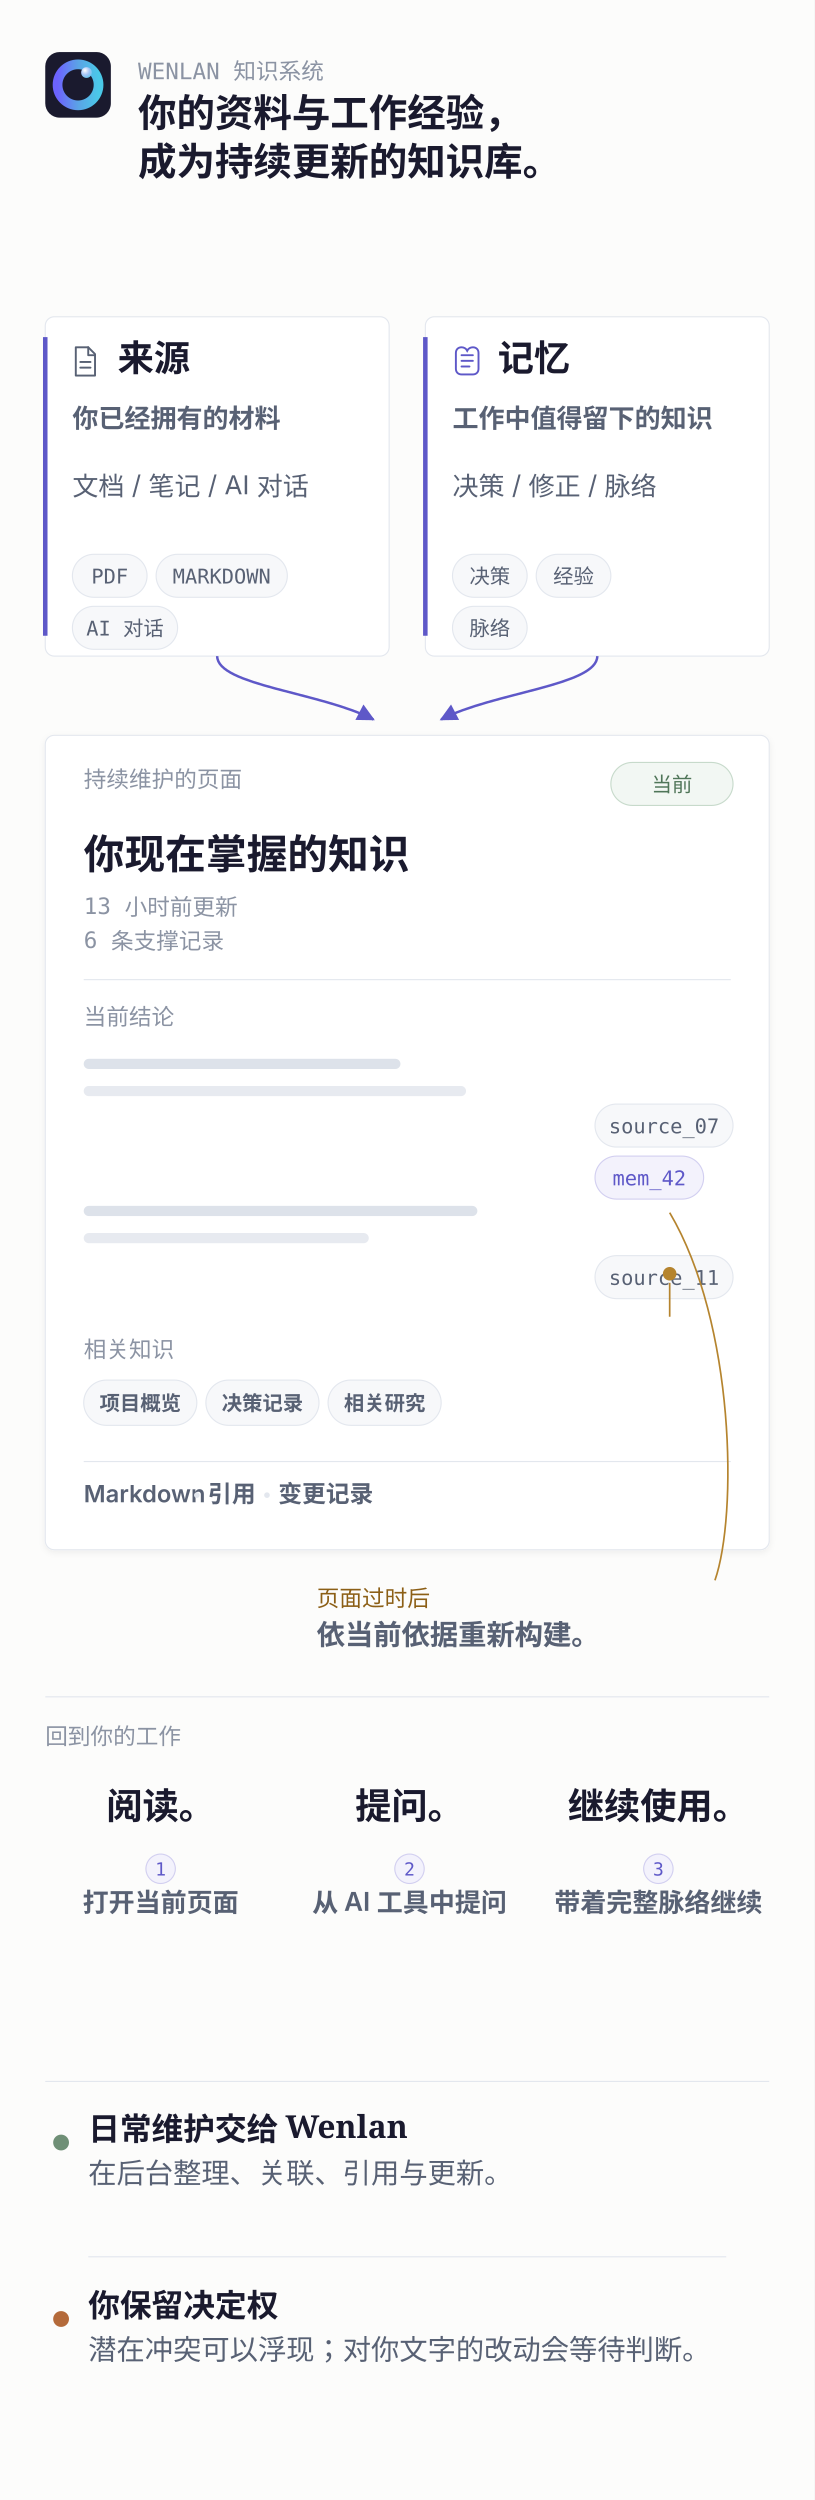
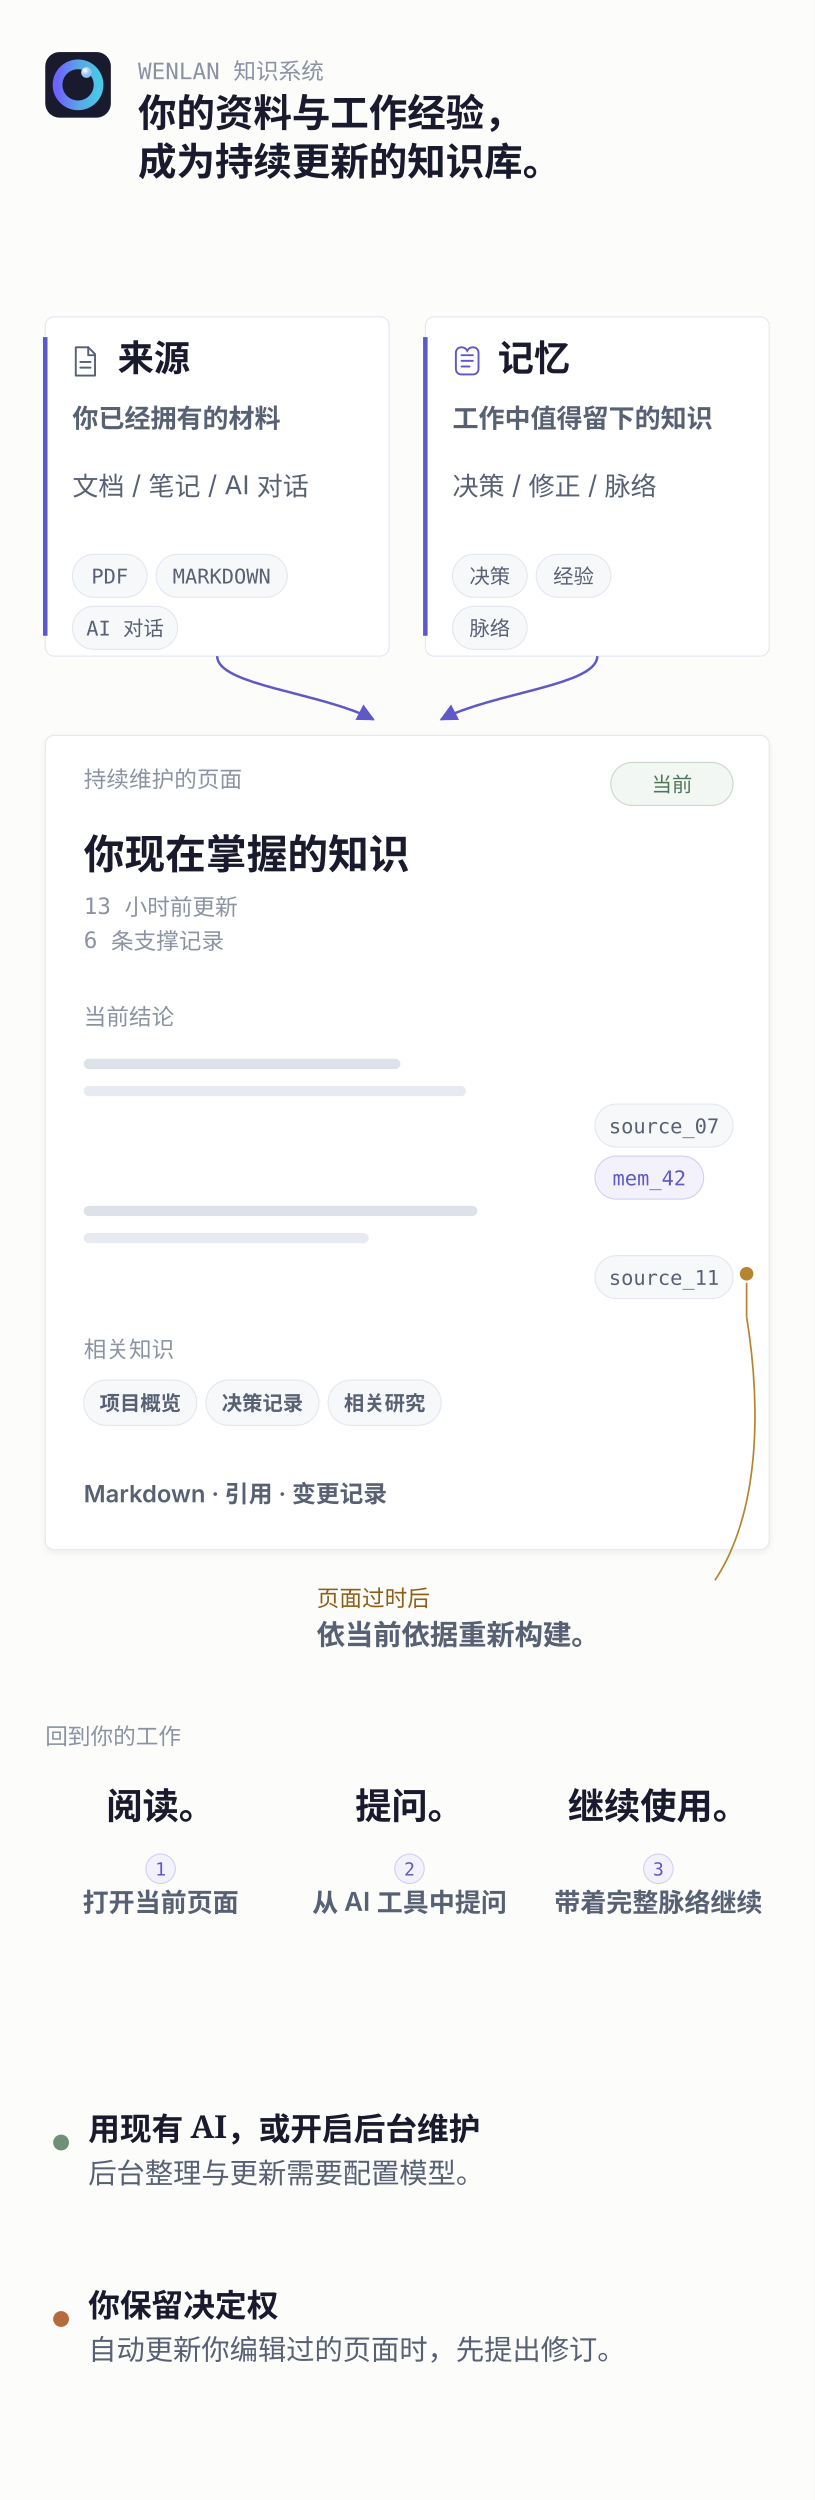
<svg xmlns="http://www.w3.org/2000/svg" width="720" height="2210" viewBox="0 0 720 2210" role="img" aria-labelledby="title desc">
  <style>text { font-kerning: normal; }</style>
  <rect width="720" height="2210" fill="#FCFCFB" />
  <g transform="translate(40 46) scale(0.1132812)">
    <rect width="512" height="512" rx="112" fill="#1A1A2E" />
    <circle cx="256" cy="256" r="160" fill="none" stroke="url(#overview-zh-Hans-mobile-ring)" stroke-width="76" />
    <circle cx="322" cy="160" r="42" fill="url(#overview-zh-Hans-mobile-orb)" />
  </g>
  <g data-fit-region="overview-zh-Hans-mobile-heading" data-fit-x="122" data-fit-y="44" data-fit-width="558" data-fit-height="190" data-check-overlap="false">
-     <text x="122" y="70" font-family="&quot;JetBrains Mono&quot;, &quot;PingFang SC&quot;, &quot;Hiragino Sans GB&quot;, ui-monospace, monospace" font-size="20" font-weight="500" fill="#8B93A3" text-anchor="start">WENLAN 知识系统</text>
-     <text x="122" y="112" font-family="&quot;Fraunces&quot;, &quot;Songti SC&quot;, &quot;STSong&quot;, &quot;PingFang SC&quot;, Georgia, serif" font-size="34" font-weight="600" fill="#1A1A2E" text-anchor="start">你的资料与工作经验，</text>
-     <text x="122" y="155" font-family="&quot;Fraunces&quot;, &quot;Songti SC&quot;, &quot;STSong&quot;, &quot;PingFang SC&quot;, Georgia, serif" font-size="34" font-weight="600" fill="#1A1A2E" text-anchor="start">成为持续更新的知识库。</text>
+     <text x="122" y="70" font-family="'JetBrains Mono', monospace" font-size="20" font-weight="500" fill="#8B93A3" text-anchor="start">WENLAN 知识系统</text>
+     <text x="122" y="112" font-family="'Fraunces', Georgia, serif" font-size="34" font-weight="600" fill="#1A1A2E" text-anchor="start">你的资料与工作经验，</text>
+     <text x="122" y="155" font-family="'Fraunces', Georgia, serif" font-size="34" font-weight="600" fill="#1A1A2E" text-anchor="start">成为持续更新的知识库。</text>
  </g>
  <g data-fit-region="overview-zh-Hans-mobile-sources" data-fit-x="40" data-fit-y="280" data-fit-width="304" data-fit-height="300" data-check-overlap="true">
    <rect x="40" y="280" width="304" height="300" rx="8" fill="#FFFFFF" stroke="#E3E7EE" />
    <line x1="40" y1="298" x2="40" y2="562" stroke="#5E58C8" stroke-width="4" />
    <g fill="none" stroke="#586174" stroke-width="1.7" stroke-linecap="round" stroke-linejoin="round">
      <path d="M67 307h11l6 6v19H67z" />
      <path d="M78 307v7h6" />
      <path d="M71 320h9M71 325h9" />
    </g>
-     <text x="104" y="328" font-family="&quot;Fraunces&quot;, &quot;Songti SC&quot;, &quot;STSong&quot;, &quot;PingFang SC&quot;, Georgia, serif" font-size="32" font-weight="600" fill="#1A1A2E" text-anchor="start">来源</text>
-     <text x="64" y="378" font-family="&quot;Instrument Sans&quot;, &quot;PingFang SC&quot;, &quot;Hiragino Sans GB&quot;, -apple-system, BlinkMacSystemFont, sans-serif" font-size="23" font-weight="600" fill="#586174" text-anchor="start">你已经拥有的材料</text>
-     <text x="64" y="438" font-family="&quot;Instrument Sans&quot;, &quot;PingFang SC&quot;, &quot;Hiragino Sans GB&quot;, -apple-system, BlinkMacSystemFont, sans-serif" font-size="23" font-weight="400" fill="#586174" text-anchor="start">文档 / 笔记 / AI 对话</text>
+     <text x="104" y="328" font-family="'Fraunces', Georgia, serif" font-size="32" font-weight="600" fill="#1A1A2E" text-anchor="start">来源</text>
+     <text x="64" y="378" font-family="'Instrument Sans', -apple-system, sans-serif" font-size="23" font-weight="600" fill="#586174" text-anchor="start">你已经拥有的材料</text>
+     <text x="64" y="438" font-family="'Instrument Sans', -apple-system, sans-serif" font-size="23" font-weight="400" fill="#586174" text-anchor="start">文档 / 笔记 / AI 对话</text>
    <g>
      <rect x="64" y="490" width="66" height="38" rx="19" fill="#F7F8FA" stroke="#E3E7EE" />
-       <text x="97" y="515.84" font-family="&quot;JetBrains Mono&quot;, &quot;PingFang SC&quot;, &quot;Hiragino Sans GB&quot;, ui-monospace, monospace" font-size="18" font-weight="500" fill="#586174" text-anchor="middle">PDF</text>
+       <text x="97" y="515.84" font-family="'JetBrains Mono', monospace" font-size="18" font-weight="500" fill="#586174" text-anchor="middle">PDF</text>
    </g>
    <g>
      <rect x="138" y="490" width="116" height="38" rx="19" fill="#F7F8FA" stroke="#E3E7EE" />
-       <text x="196" y="515.84" font-family="&quot;JetBrains Mono&quot;, &quot;PingFang SC&quot;, &quot;Hiragino Sans GB&quot;, ui-monospace, monospace" font-size="18" font-weight="500" fill="#586174" text-anchor="middle">MARKDOWN</text>
+       <text x="196" y="515.84" font-family="'JetBrains Mono', monospace" font-size="18" font-weight="500" fill="#586174" text-anchor="middle">MARKDOWN</text>
    </g>
    <g>
      <rect x="64" y="536" width="93" height="38" rx="19" fill="#F7F8FA" stroke="#E3E7EE" />
-       <text x="110.5" y="561.84" font-family="&quot;JetBrains Mono&quot;, &quot;PingFang SC&quot;, &quot;Hiragino Sans GB&quot;, ui-monospace, monospace" font-size="18" font-weight="500" fill="#586174" text-anchor="middle">AI 对话</text>
+       <text x="110.5" y="561.84" font-family="'JetBrains Mono', monospace" font-size="18" font-weight="500" fill="#586174" text-anchor="middle">AI 对话</text>
    </g>
  </g>
  <g data-fit-region="overview-zh-Hans-mobile-memories" data-fit-x="376" data-fit-y="280" data-fit-width="304" data-fit-height="300" data-check-overlap="true">
    <rect x="376" y="280" width="304" height="300" rx="8" fill="#FFFFFF" stroke="#E3E7EE" />
    <line x1="376" y1="298" x2="376" y2="562" stroke="#5E58C8" stroke-width="4" />
    <g fill="none" stroke="#5E58C8" stroke-width="1.7" stroke-linecap="round">
      <path d="M403 312c0-3 2-5 5-5 2 0 4 1 5 3 1-2 3-3 5-3 3 0 5 2 5 5v14c0 3-2 5-5 5H408c-3 0-5-2-5-5z" />
      <path d="M408 314h10M408 319h10M408 324h7" />
    </g>
-     <text x="440" y="328" font-family="&quot;Fraunces&quot;, &quot;Songti SC&quot;, &quot;STSong&quot;, &quot;PingFang SC&quot;, Georgia, serif" font-size="32" font-weight="600" fill="#1A1A2E" text-anchor="start">记忆</text>
-     <text x="400" y="378" font-family="&quot;Instrument Sans&quot;, &quot;PingFang SC&quot;, &quot;Hiragino Sans GB&quot;, -apple-system, BlinkMacSystemFont, sans-serif" font-size="23" font-weight="600" fill="#586174" text-anchor="start">工作中值得留下的知识</text>
-     <text x="400" y="438" font-family="&quot;Instrument Sans&quot;, &quot;PingFang SC&quot;, &quot;Hiragino Sans GB&quot;, -apple-system, BlinkMacSystemFont, sans-serif" font-size="23" font-weight="400" fill="#586174" text-anchor="start">决策 / 修正 / 脉络</text>
+     <text x="440" y="328" font-family="'Fraunces', Georgia, serif" font-size="32" font-weight="600" fill="#1A1A2E" text-anchor="start">记忆</text>
+     <text x="400" y="378" font-family="'Instrument Sans', -apple-system, sans-serif" font-size="23" font-weight="600" fill="#586174" text-anchor="start">工作中值得留下的知识</text>
+     <text x="400" y="438" font-family="'Instrument Sans', -apple-system, sans-serif" font-size="23" font-weight="400" fill="#586174" text-anchor="start">决策 / 修正 / 脉络</text>
    <g>
      <rect x="400" y="490" width="66" height="38" rx="19" fill="#F7F8FA" stroke="#E3E7EE" />
-       <text x="433" y="515.84" font-family="&quot;JetBrains Mono&quot;, &quot;PingFang SC&quot;, &quot;Hiragino Sans GB&quot;, ui-monospace, monospace" font-size="18" font-weight="500" fill="#586174" text-anchor="middle">决策</text>
+       <text x="433" y="515.84" font-family="'JetBrains Mono', monospace" font-size="18" font-weight="500" fill="#586174" text-anchor="middle">决策</text>
    </g>
    <g>
      <rect x="474" y="490" width="66" height="38" rx="19" fill="#F7F8FA" stroke="#E3E7EE" />
-       <text x="507" y="515.84" font-family="&quot;JetBrains Mono&quot;, &quot;PingFang SC&quot;, &quot;Hiragino Sans GB&quot;, ui-monospace, monospace" font-size="18" font-weight="500" fill="#586174" text-anchor="middle">经验</text>
+       <text x="507" y="515.84" font-family="'JetBrains Mono', monospace" font-size="18" font-weight="500" fill="#586174" text-anchor="middle">经验</text>
    </g>
    <g>
      <rect x="400" y="536" width="66" height="38" rx="19" fill="#F7F8FA" stroke="#E3E7EE" />
-       <text x="433" y="561.84" font-family="&quot;JetBrains Mono&quot;, &quot;PingFang SC&quot;, &quot;Hiragino Sans GB&quot;, ui-monospace, monospace" font-size="18" font-weight="500" fill="#586174" text-anchor="middle">脉络</text>
+       <text x="433" y="561.84" font-family="'JetBrains Mono', monospace" font-size="18" font-weight="500" fill="#586174" text-anchor="middle">脉络</text>
    </g>
  </g>
  <path d="M192 580 C192 606 284 612 330 636" fill="none" stroke="#5E58C8" stroke-width="2.2" marker-end="url(#overview-zh-Hans-mobile-arrow)" />
  <path d="M528 580 C528 606 436 612 390 636" fill="none" stroke="#5E58C8" stroke-width="2.2" marker-end="url(#overview-zh-Hans-mobile-arrow)" />
  <g data-fit-region="overview-zh-Hans-mobile-page" data-fit-x="40" data-fit-y="650" data-fit-width="640" data-fit-height="720" data-check-overlap="false">
    <g filter="url(#overview-zh-Hans-mobile-page-shadow)">
      <rect x="40" y="650" width="640" height="720" rx="8" fill="#FFFFFF" stroke="#E3E7EE" />
    </g>
-     <text x="74" y="696" font-family="&quot;JetBrains Mono&quot;, &quot;PingFang SC&quot;, &quot;Hiragino Sans GB&quot;, ui-monospace, monospace" font-size="20" font-weight="500" fill="#8B93A3" text-anchor="start">持续维护的页面</text>
+     <text x="74" y="696" font-family="'JetBrains Mono', monospace" font-size="20" font-weight="500" fill="#8B93A3" text-anchor="start">持续维护的页面</text>
    <g>
      <rect x="540" y="674" width="108" height="38" rx="19" fill="#F2F7F3" stroke="#C7DACB" />
-       <text x="594" y="699.84" font-family="&quot;JetBrains Mono&quot;, &quot;PingFang SC&quot;, &quot;Hiragino Sans GB&quot;, ui-monospace, monospace" font-size="18" font-weight="500" fill="#4F7558" text-anchor="middle">当前</text>
+       <text x="594" y="699.84" font-family="'JetBrains Mono', monospace" font-size="18" font-weight="500" fill="#4F7558" text-anchor="middle">当前</text>
    </g>
-     <text x="74" y="768" font-family="&quot;Fraunces&quot;, &quot;Songti SC&quot;, &quot;STSong&quot;, &quot;PingFang SC&quot;, Georgia, serif" font-size="36" font-weight="600" fill="#1A1A2E" text-anchor="start">你现在掌握的知识</text>
-     <text x="74" y="808" font-family="&quot;JetBrains Mono&quot;, &quot;PingFang SC&quot;, &quot;Hiragino Sans GB&quot;, ui-monospace, monospace" font-size="20" font-weight="500" fill="#8B93A3" text-anchor="start">13 小时前更新</text>
-     <text x="74" y="838" font-family="&quot;JetBrains Mono&quot;, &quot;PingFang SC&quot;, &quot;Hiragino Sans GB&quot;, ui-monospace, monospace" font-size="20" font-weight="500" fill="#8B93A3" text-anchor="start">6 条支撑记录</text>
-     <line x1="74" y1="866" x2="646" y2="866" stroke="#E3E7EE" />
-     <text x="74" y="906" font-family="&quot;JetBrains Mono&quot;, &quot;PingFang SC&quot;, &quot;Hiragino Sans GB&quot;, ui-monospace, monospace" font-size="20" font-weight="500" fill="#8B93A3" text-anchor="start">当前结论</text>
+     <text x="74" y="768" font-family="'Fraunces', Georgia, serif" font-size="36" font-weight="600" fill="#1A1A2E" text-anchor="start">你现在掌握的知识</text>
+     <text x="74" y="808" font-family="'JetBrains Mono', monospace" font-size="20" font-weight="500" fill="#8B93A3" text-anchor="start">13 小时前更新</text>
+     <text x="74" y="838" font-family="'JetBrains Mono', monospace" font-size="20" font-weight="500" fill="#8B93A3" text-anchor="start">6 条支撑记录</text>
+     <text x="74" y="906" font-family="'JetBrains Mono', monospace" font-size="20" font-weight="500" fill="#8B93A3" text-anchor="start">当前结论</text>
    <rect x="74" y="936" width="280" height="9" rx="4.5" fill="#DDE2EA" />
    <rect x="74" y="960" width="338" height="9" rx="4.5" fill="#E7EAF0" />
    <g>
      <rect x="526" y="976" width="122" height="38" rx="19" fill="#F7F8FA" stroke="#E3E7EE" />
-       <text x="587" y="1001.84" font-family="&quot;JetBrains Mono&quot;, &quot;PingFang SC&quot;, &quot;Hiragino Sans GB&quot;, ui-monospace, monospace" font-size="18" font-weight="500" fill="#586174" text-anchor="middle">source_07</text>
+       <text x="587" y="1001.84" font-family="'JetBrains Mono', monospace" font-size="18" font-weight="500" fill="#586174" text-anchor="middle">source_07</text>
    </g>
    <g>
      <rect x="526" y="1022" width="96" height="38" rx="19" fill="#F3F2FC" stroke="#D2CFF0" />
-       <text x="574" y="1047.84" font-family="&quot;JetBrains Mono&quot;, &quot;PingFang SC&quot;, &quot;Hiragino Sans GB&quot;, ui-monospace, monospace" font-size="18" font-weight="500" fill="#5E58C8" text-anchor="middle">mem_42</text>
+       <text x="574" y="1047.84" font-family="'JetBrains Mono', monospace" font-size="18" font-weight="500" fill="#5E58C8" text-anchor="middle">mem_42</text>
    </g>
    <rect x="74" y="1066" width="348" height="9" rx="4.5" fill="#DDE2EA" />
    <rect x="74" y="1090" width="252" height="9" rx="4.5" fill="#E7EAF0" />
    <g>
      <rect x="526" y="1110" width="122" height="38" rx="19" fill="#F7F8FA" stroke="#E3E7EE" />
-       <text x="587" y="1135.84" font-family="&quot;JetBrains Mono&quot;, &quot;PingFang SC&quot;, &quot;Hiragino Sans GB&quot;, ui-monospace, monospace" font-size="18" font-weight="500" fill="#586174" text-anchor="middle">source_11</text>
+       <text x="587" y="1135.84" font-family="'JetBrains Mono', monospace" font-size="18" font-weight="500" fill="#586174" text-anchor="middle">source_11</text>
    </g>
-     <circle cx="592" cy="1126" r="6" fill="#B5842E" />
-     <line x1="592" y1="1134" x2="592" y2="1164" stroke="#B5842E" stroke-width="1.5" />
-     <text x="74" y="1200" font-family="&quot;JetBrains Mono&quot;, &quot;PingFang SC&quot;, &quot;Hiragino Sans GB&quot;, ui-monospace, monospace" font-size="20" font-weight="500" fill="#8B93A3" text-anchor="start">相关知识</text>
+     <circle cx="660" cy="1126" r="6" fill="#B5842E" />
+     <line x1="660" y1="1134" x2="660" y2="1164" stroke="#B5842E" stroke-width="1.5" />
+     <text x="74" y="1200" font-family="'JetBrains Mono', monospace" font-size="20" font-weight="500" fill="#8B93A3" text-anchor="start">相关知识</text>
    <g>
      <rect x="74" y="1220" width="100" height="40" rx="20" fill="#F7F8FA" stroke="#E3E7EE" />
-       <text x="124" y="1246.84" font-family="&quot;Instrument Sans&quot;, &quot;PingFang SC&quot;, &quot;Hiragino Sans GB&quot;, -apple-system, BlinkMacSystemFont, sans-serif" font-size="18" font-weight="600" fill="#586174" text-anchor="middle">项目概览</text>
+       <text x="124" y="1246.84" font-family="'Instrument Sans', -apple-system, sans-serif" font-size="18" font-weight="600" fill="#586174" text-anchor="middle">项目概览</text>
    </g>
    <g>
      <rect x="182" y="1220" width="100" height="40" rx="20" fill="#F7F8FA" stroke="#E3E7EE" />
-       <text x="232" y="1246.84" font-family="&quot;Instrument Sans&quot;, &quot;PingFang SC&quot;, &quot;Hiragino Sans GB&quot;, -apple-system, BlinkMacSystemFont, sans-serif" font-size="18" font-weight="600" fill="#586174" text-anchor="middle">决策记录</text>
+       <text x="232" y="1246.84" font-family="'Instrument Sans', -apple-system, sans-serif" font-size="18" font-weight="600" fill="#586174" text-anchor="middle">决策记录</text>
    </g>
    <g>
      <rect x="290" y="1220" width="100" height="40" rx="20" fill="#F7F8FA" stroke="#E3E7EE" />
-       <text x="340" y="1246.84" font-family="&quot;Instrument Sans&quot;, &quot;PingFang SC&quot;, &quot;Hiragino Sans GB&quot;, -apple-system, BlinkMacSystemFont, sans-serif" font-size="18" font-weight="600" fill="#586174" text-anchor="middle">相关研究</text>
+       <text x="340" y="1246.84" font-family="'Instrument Sans', -apple-system, sans-serif" font-size="18" font-weight="600" fill="#586174" text-anchor="middle">相关研究</text>
    </g>
-     <line x1="74" y1="1292" x2="646" y2="1292" stroke="#E3E7EE" />
-     <text x="74" y="1328" font-family="&quot;Instrument Sans&quot;, &quot;PingFang SC&quot;, &quot;Hiragino Sans GB&quot;, -apple-system, BlinkMacSystemFont, sans-serif" font-size="21" font-weight="600" fill="#586174" text-anchor="start">Markdown</text>
-     <circle cx="174" cy="1321.7" r="2.5" fill="#E3E7EE" />
-     <text x="184" y="1328" font-family="&quot;Instrument Sans&quot;, &quot;PingFang SC&quot;, &quot;Hiragino Sans GB&quot;, -apple-system, BlinkMacSystemFont, sans-serif" font-size="21" font-weight="600" fill="#586174" text-anchor="start">引用</text>
-     <circle cx="236" cy="1321.7" r="2.5" fill="#E3E7EE" />
-     <text x="246" y="1328" font-family="&quot;Instrument Sans&quot;, &quot;PingFang SC&quot;, &quot;Hiragino Sans GB&quot;, -apple-system, BlinkMacSystemFont, sans-serif" font-size="21" font-weight="600" fill="#586174" text-anchor="start">变更记录</text>
+     <text x="74" y="1328" font-family="'Instrument Sans', -apple-system, sans-serif" font-size="21" font-weight="600" fill="#586174" text-anchor="start">Markdown · 引用 · 变更记录</text>
  </g>
  <g data-fit-region="overview-zh-Hans-mobile-changed-support" data-fit-x="254" data-fit-y="1395" data-fit-width="426" data-fit-height="72" data-check-overlap="true">
-     <path d="M592 1072 C650 1170 652 1340 632 1397" fill="none" stroke="#B5842E" stroke-width="1.5" />
-     <text x="280" y="1420" font-family="&quot;JetBrains Mono&quot;, &quot;PingFang SC&quot;, &quot;Hiragino Sans GB&quot;, ui-monospace, monospace" font-size="20" font-weight="500" fill="#8C5F16" text-anchor="start">页面过时后</text>
-     <text x="280" y="1454" font-family="&quot;Instrument Sans&quot;, &quot;PingFang SC&quot;, &quot;Hiragino Sans GB&quot;, -apple-system, BlinkMacSystemFont, sans-serif" font-size="25" font-weight="600" fill="#586174" text-anchor="start">依当前依据重新构建。</text>
+     <path d="M660 1164 C674 1250 670 1340 632 1397" fill="none" stroke="#B5842E" stroke-width="1.5" />
+     <text x="280" y="1420" font-family="'JetBrains Mono', monospace" font-size="20" font-weight="500" fill="#8C5F16" text-anchor="start">页面过时后</text>
+     <text x="280" y="1454" font-family="'Instrument Sans', -apple-system, sans-serif" font-size="25" font-weight="600" fill="#586174" text-anchor="start">依当前依据重新构建。</text>
  </g>
  <g data-fit-region="overview-zh-Hans-mobile-back-to-work" data-fit-x="40" data-fit-y="1500" data-fit-width="640" data-fit-height="270" data-check-overlap="true">
-     <line x1="40" y1="1500" x2="680" y2="1500" stroke="#E3E7EE" />
-     <text x="40" y="1542" font-family="&quot;JetBrains Mono&quot;, &quot;PingFang SC&quot;, &quot;Hiragino Sans GB&quot;, ui-monospace, monospace" font-size="20" font-weight="500" fill="#8B93A3" text-anchor="start">回到你的工作</text>
-     <text x="142" y="1608" font-family="&quot;Fraunces&quot;, &quot;Songti SC&quot;, &quot;STSong&quot;, &quot;PingFang SC&quot;, Georgia, serif" font-size="32" font-weight="600" fill="#1A1A2E" text-anchor="middle">阅读。</text>
+     <text x="40" y="1542" font-family="'JetBrains Mono', monospace" font-size="20" font-weight="500" fill="#8B93A3" text-anchor="start">回到你的工作</text>
+     <text x="142" y="1608" font-family="'Fraunces', Georgia, serif" font-size="32" font-weight="600" fill="#1A1A2E" text-anchor="middle">阅读。</text>
    <circle cx="142" cy="1652" r="13" fill="#F3F2FC" stroke="#D2CFF0" />
-     <text x="142" y="1658" font-family="&quot;JetBrains Mono&quot;, &quot;PingFang SC&quot;, &quot;Hiragino Sans GB&quot;, ui-monospace, monospace" font-size="16" font-weight="500" fill="#5E58C8" text-anchor="middle">1</text>
-     <text x="142" y="1690" font-family="&quot;Instrument Sans&quot;, &quot;PingFang SC&quot;, &quot;Hiragino Sans GB&quot;, -apple-system, BlinkMacSystemFont, sans-serif" font-size="23" font-weight="600" fill="#586174" text-anchor="middle">打开当前页面</text>
-     <text x="362" y="1608" font-family="&quot;Fraunces&quot;, &quot;Songti SC&quot;, &quot;STSong&quot;, &quot;PingFang SC&quot;, Georgia, serif" font-size="32" font-weight="600" fill="#1A1A2E" text-anchor="middle">提问。</text>
+     <text x="142" y="1658" font-family="'JetBrains Mono', monospace" font-size="16" font-weight="500" fill="#5E58C8" text-anchor="middle">1</text>
+     <text x="142" y="1690" font-family="'Instrument Sans', -apple-system, sans-serif" font-size="23" font-weight="600" fill="#586174" text-anchor="middle">打开当前页面</text>
+     <text x="362" y="1608" font-family="'Fraunces', Georgia, serif" font-size="32" font-weight="600" fill="#1A1A2E" text-anchor="middle">提问。</text>
    <circle cx="362" cy="1652" r="13" fill="#F3F2FC" stroke="#D2CFF0" />
-     <text x="362" y="1658" font-family="&quot;JetBrains Mono&quot;, &quot;PingFang SC&quot;, &quot;Hiragino Sans GB&quot;, ui-monospace, monospace" font-size="16" font-weight="500" fill="#5E58C8" text-anchor="middle">2</text>
-     <text x="362" y="1690" font-family="&quot;Instrument Sans&quot;, &quot;PingFang SC&quot;, &quot;Hiragino Sans GB&quot;, -apple-system, BlinkMacSystemFont, sans-serif" font-size="23" font-weight="600" fill="#586174" text-anchor="middle">从 AI 工具中提问</text>
-     <text x="582" y="1608" font-family="&quot;Fraunces&quot;, &quot;Songti SC&quot;, &quot;STSong&quot;, &quot;PingFang SC&quot;, Georgia, serif" font-size="32" font-weight="600" fill="#1A1A2E" text-anchor="middle">继续使用。</text>
+     <text x="362" y="1658" font-family="'JetBrains Mono', monospace" font-size="16" font-weight="500" fill="#5E58C8" text-anchor="middle">2</text>
+     <text x="362" y="1690" font-family="'Instrument Sans', -apple-system, sans-serif" font-size="23" font-weight="600" fill="#586174" text-anchor="middle">从 AI 工具中提问</text>
+     <text x="582" y="1608" font-family="'Fraunces', Georgia, serif" font-size="32" font-weight="600" fill="#1A1A2E" text-anchor="middle">继续使用。</text>
    <circle cx="582" cy="1652" r="13" fill="#F3F2FC" stroke="#D2CFF0" />
-     <text x="582" y="1658" font-family="&quot;JetBrains Mono&quot;, &quot;PingFang SC&quot;, &quot;Hiragino Sans GB&quot;, ui-monospace, monospace" font-size="16" font-weight="500" fill="#5E58C8" text-anchor="middle">3</text>
-     <text x="582" y="1690" font-family="&quot;Instrument Sans&quot;, &quot;PingFang SC&quot;, &quot;Hiragino Sans GB&quot;, -apple-system, BlinkMacSystemFont, sans-serif" font-size="23" font-weight="600" fill="#586174" text-anchor="middle">带着完整脉络继续</text>
+     <text x="582" y="1658" font-family="'JetBrains Mono', monospace" font-size="16" font-weight="500" fill="#5E58C8" text-anchor="middle">3</text>
+     <text x="582" y="1690" font-family="'Instrument Sans', -apple-system, sans-serif" font-size="23" font-weight="600" fill="#586174" text-anchor="middle">带着完整脉络继续</text>
  </g>
  <g data-fit-region="overview-zh-Hans-mobile-authority" data-fit-x="40" data-fit-y="1840" data-fit-width="640" data-fit-height="300" data-check-overlap="true">
-     <line x1="40" y1="1840" x2="680" y2="1840" stroke="#E3E7EE" />
    <circle cx="54" cy="1894" r="7" fill="#6F8F76" />
-     <text x="78" y="1892" font-family="&quot;Fraunces&quot;, &quot;Songti SC&quot;, &quot;STSong&quot;, &quot;PingFang SC&quot;, Georgia, serif" font-size="28" font-weight="600" fill="#1A1A2E" text-anchor="start">日常维护交给 Wenlan</text>
-     <text x="78" y="1930" font-family="&quot;Instrument Sans&quot;, &quot;PingFang SC&quot;, &quot;Hiragino Sans GB&quot;, -apple-system, BlinkMacSystemFont, sans-serif" font-size="25" font-weight="400" fill="#586174" text-anchor="start">在后台整理、关联、引用与更新。</text>
-     <line x1="78" y1="1995" x2="642" y2="1995" stroke="#E3E7EE" />
+     <text x="78" y="1892" font-family="'Fraunces', Georgia, serif" font-size="28" font-weight="600" fill="#1A1A2E" text-anchor="start">用现有 AI，或开启后台维护</text>
+     <text x="78" y="1930" font-family="'Instrument Sans', -apple-system, sans-serif" font-size="25" font-weight="400" fill="#586174" text-anchor="start">后台整理与更新需要配置模型。</text>
    <circle cx="54" cy="2050" r="7" fill="#B46A3A" />
-     <text x="78" y="2048" font-family="&quot;Fraunces&quot;, &quot;Songti SC&quot;, &quot;STSong&quot;, &quot;PingFang SC&quot;, Georgia, serif" font-size="28" font-weight="600" fill="#1A1A2E" text-anchor="start">你保留决定权</text>
-     <text x="78" y="2086" font-family="&quot;Instrument Sans&quot;, &quot;PingFang SC&quot;, &quot;Hiragino Sans GB&quot;, -apple-system, BlinkMacSystemFont, sans-serif" font-size="25" font-weight="400" fill="#586174" text-anchor="start">潜在冲突可以浮现；对你文字的改动会等待判断。</text>
+     <text x="78" y="2048" font-family="'Fraunces', Georgia, serif" font-size="28" font-weight="600" fill="#1A1A2E" text-anchor="start">你保留决定权</text>
+     <text x="78" y="2086" font-family="'Instrument Sans', -apple-system, sans-serif" font-size="25" font-weight="400" fill="#586174" text-anchor="start">自动更新你编辑过的页面时，先提出修订。</text>
  </g>
  <defs>
    <linearGradient id="overview-zh-Hans-mobile-ring" x1="96" y1="256" x2="416" y2="256" gradientUnits="userSpaceOnUse">
      <stop stop-color="#6C63FF" />
      <stop offset="0.5" stop-color="#5BA3E6" />
      <stop offset="1" stop-color="#4AC8E8" />
    </linearGradient>
    <radialGradient id="overview-zh-Hans-mobile-orb" cx="0" cy="0" r="1" gradientUnits="userSpaceOnUse" gradientTransform="translate(310 144) rotate(52.125) scale(76.0263)">
      <stop stop-color="#FFFFFF" />
      <stop offset="0.45" stop-color="#A5C4F7" />
      <stop offset="1" stop-color="#4AC8E8" />
    </radialGradient>
    <marker id="overview-zh-Hans-mobile-arrow" viewBox="0 0 10 10" refX="9" refY="5" markerWidth="7" markerHeight="7" orient="auto-start-reverse">
      <path d="M0 0L10 5L0 10Z" fill="#5E58C8" />
    </marker>
    <filter id="overview-zh-Hans-mobile-page-shadow" x="-20%" y="-20%" width="140%" height="150%">
      <feDropShadow dx="0" dy="14" stdDeviation="18" flood-color="#1A1A2E" flood-opacity="0.10" />
      <feDropShadow dx="0" dy="2" stdDeviation="3" flood-color="#1A1A2E" flood-opacity="0.06" />
    </filter>
  </defs>
</svg>
